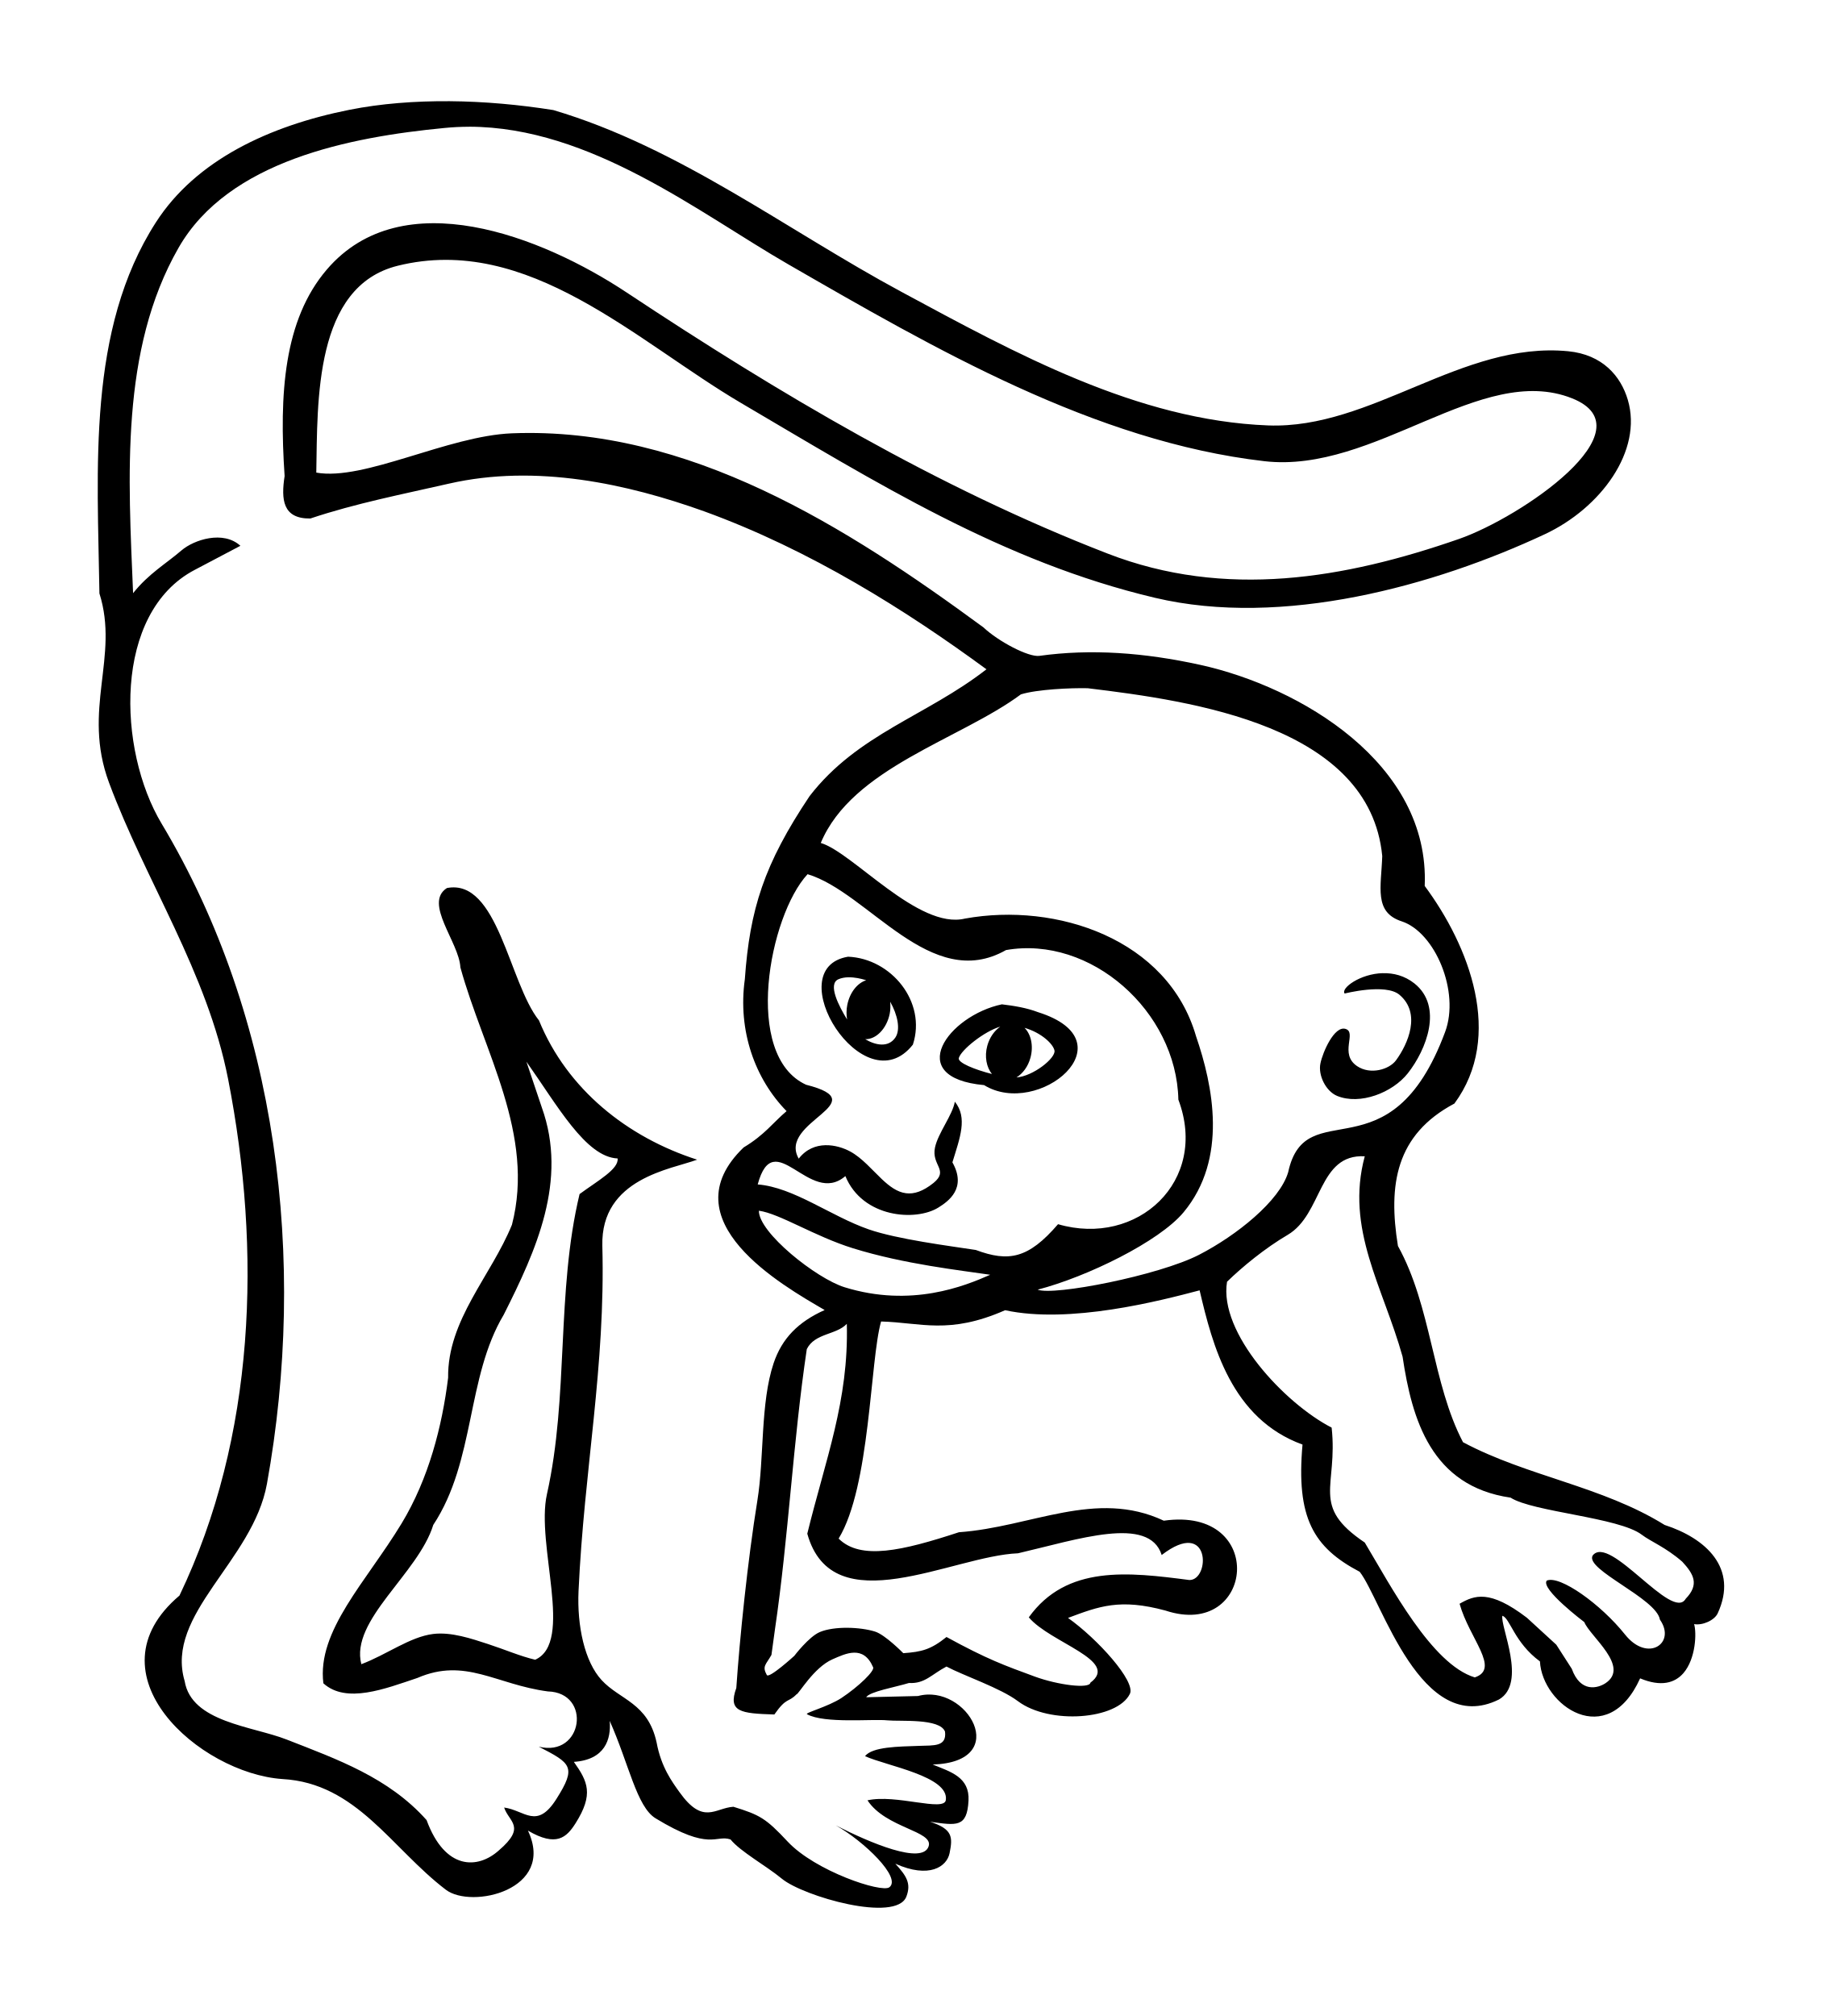
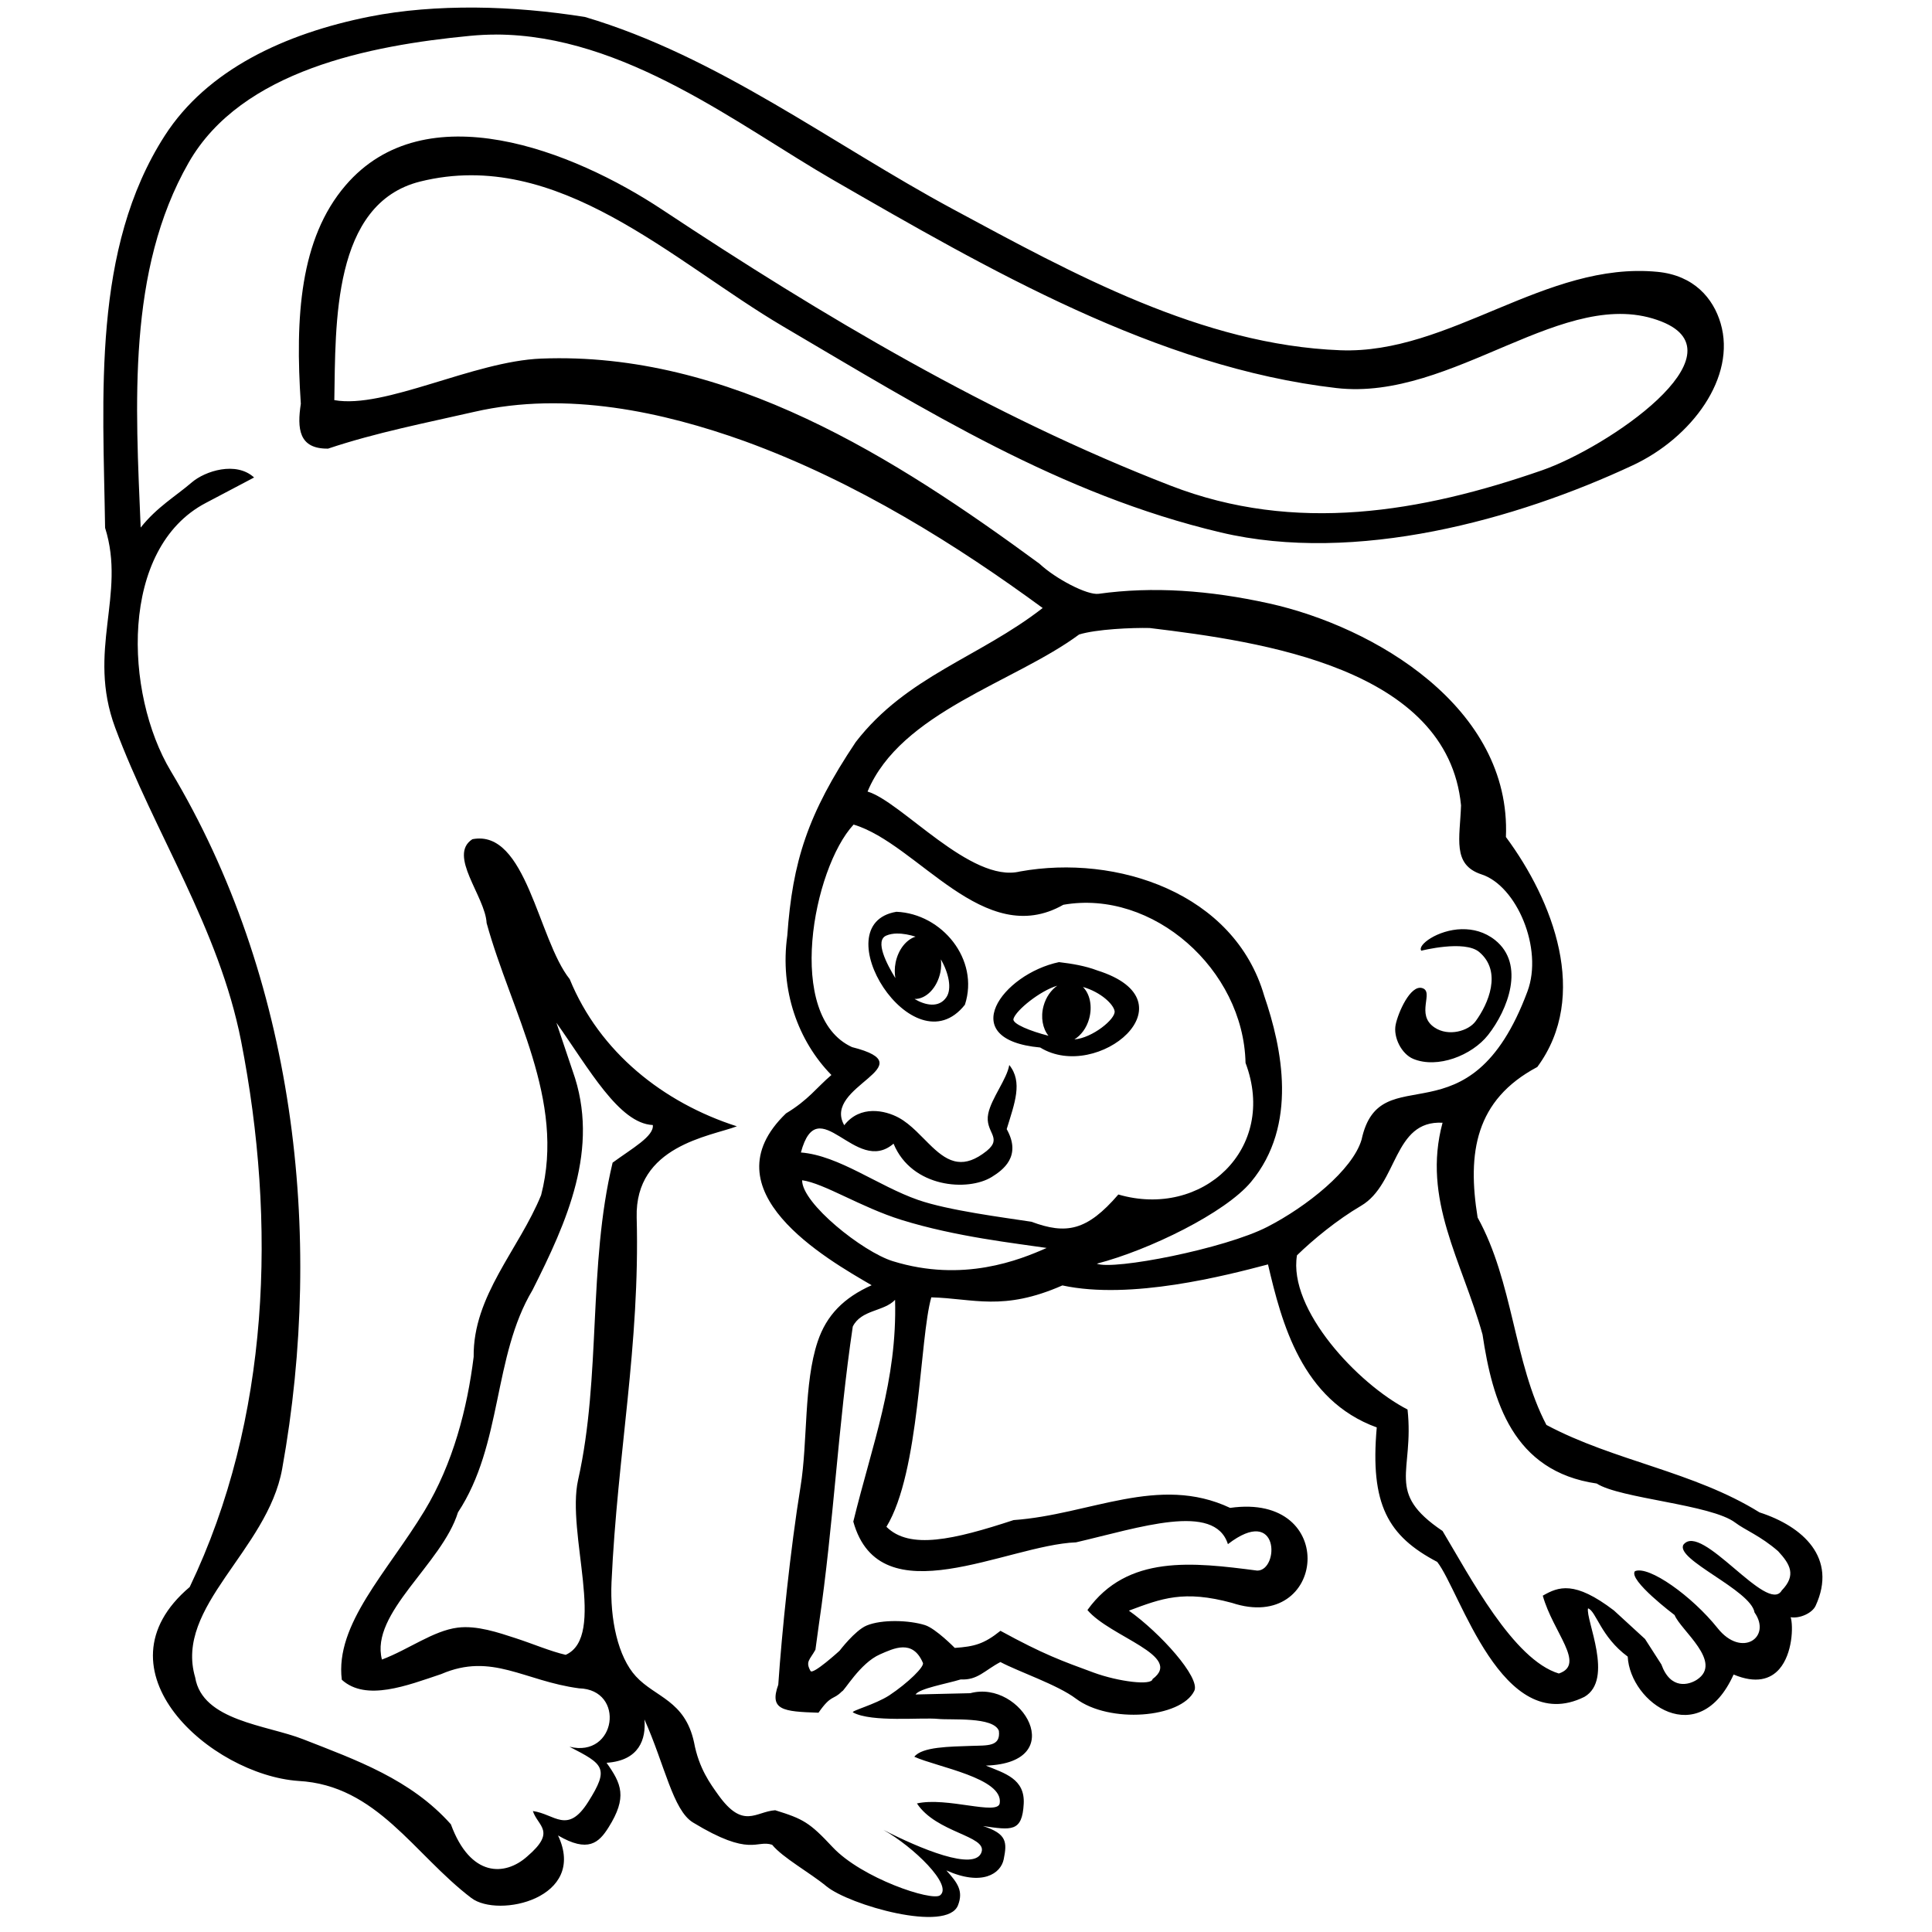
- <svg xmlns="http://www.w3.org/2000/svg" version="1.1" width="29.148mm" height="32.147mm" viewBox="0 0 48 48" id="svg2">
+ <svg xmlns="http://www.w3.org/2000/svg" version="1.1" viewBox="0 0 48 48" id="svg2">
  <defs id="defs4" />
  <path d="M 11.809,0.188 C 10.899,0.182 10.006,0.249 9.177,0.414 7.070,0.834 5.145,1.736 4.095,3.368 2.280,6.188 2.563,9.848 2.611,13.114 c 0.528,1.669 -0.462,3.046 0.251,4.966 0.976,2.622 2.577,4.974 3.128,7.785 0.884,4.513 0.720,9.397 -1.277,13.564 -2.435,2.061 0.529,4.667 2.702,4.818 1.950,0.106 2.866,1.822 4.295,2.908 0.671,0.510 2.890,0.007 2.154,-1.554 0.747,0.437 1.014,0.181 1.251,-0.193 0.480,-0.761 0.322,-1.094 -0.045,-1.612 0.817,-0.054 0.983,-0.594 0.941,-1.077 0.504,1.127 0.708,2.258 1.206,2.560 1.439,0.875 1.568,0.421 1.967,0.554 0.262,0.322 0.939,0.693 1.348,1.031 0.563,0.465 3.002,1.165 3.270,0.470 0.135,-0.353 -0.007,-0.551 -0.290,-0.864 0.891,0.399 1.353,0.079 1.425,-0.277 0.085,-0.422 0.083,-0.633 -0.515,-0.825 0.702,0.098 0.974,0.159 1.012,-0.554 0.033,-0.619 -0.472,-0.757 -0.941,-0.948 2.111,-0.067 0.897,-2.146 -0.386,-1.799 l -1.360,0.032 c 0.091,-0.150 0.772,-0.266 1.122,-0.374 0.421,0.023 0.591,-0.225 0.986,-0.432 0.461,0.244 1.418,0.564 1.876,0.909 0.830,0.624 2.611,0.486 2.941,-0.193 0.158,-0.326 -0.849,-1.443 -1.625,-1.993 0.816,-0.305 1.362,-0.517 2.560,-0.193 2.338,0.774 2.683,-2.748 -0.045,-2.360 -1.779,-0.837 -3.482,0.169 -5.379,0.303 -1.493,0.490 -2.583,0.740 -3.160,0.167 0.834,-1.368 0.821,-4.671 1.115,-5.701 1.050,0.028 1.780,0.353 3.257,-0.296 1.699,0.368 4.062,-0.246 5.108,-0.522 0.338,1.445 0.836,3.372 2.702,4.050 -0.170,1.918 0.280,2.699 1.502,3.341 0.571,0.724 1.608,4.369 3.657,3.353 0.745,-0.433 0.026,-1.921 0.090,-2.199 0.204,0.069 0.312,0.702 0.986,1.199 0.062,1.157 1.767,2.357 2.631,0.445 0.555,0.233 0.915,0.117 1.135,-0.135 0.331,-0.381 0.350,-1.067 0.283,-1.289 0.220,0.039 0.533,-0.098 0.619,-0.283 0.549,-1.191 -0.317,-1.974 -1.393,-2.321 -1.642,-1.020 -3.612,-1.275 -5.295,-2.173 -0.812,-1.550 -0.823,-3.552 -1.709,-5.153 -0.260,-1.606 -0.060,-2.921 1.483,-3.740 1.304,-1.770 0.391,-4.134 -0.780,-5.714 0.137,-3.217 -3.270,-5.226 -5.888,-5.804 -1.480,-0.326 -2.881,-0.426 -4.231,-0.238 -0.283,0.039 -1.073,-0.375 -1.470,-0.748 C 22.236,11.368 18.086,8.727 13.447,8.909 11.757,8.975 9.564,10.166 8.306,9.941 8.340,8.051 8.253,5.054 10.441,4.510 c 3.423,-0.850 6.270,1.986 9.023,3.605 3.541,2.082 6.868,4.168 10.868,5.114 3.347,0.791 7.341,-0.315 10.236,-1.670 1.469,-0.687 2.575,-2.191 2.180,-3.528 C 42.565,7.409 42.084,6.842 41.182,6.754 38.395,6.483 36.022,8.807 33.300,8.702 29.866,8.570 26.667,6.808 23.670,5.193 20.653,3.568 17.838,1.400 14.531,0.421 13.642,0.280 12.719,0.195 11.809,0.188 z m 0.509,0.670 c 3.197,0.004 6.048,2.268 8.378,3.611 3.847,2.217 8.049,4.657 12.506,5.172 2.910,0.336 5.688,-2.602 8.081,-1.651 2.054,0.816 -1.343,3.129 -2.973,3.695 -2.995,1.041 -6.130,1.583 -9.229,0.380 C 24.622,10.339 20.434,7.848 16.459,5.213 14.227,3.733 10.564,2.295 8.584,4.607 7.449,5.932 7.330,7.881 7.474,10.031 c -0.093,0.611 -0.057,1.125 0.677,1.115 1.189,-0.399 2.454,-0.644 3.637,-0.915 2.296,-0.525 4.696,0.007 6.707,0.728 2.803,1.018 5.323,2.616 7.410,4.147 -1.577,1.228 -3.379,1.693 -4.643,3.328 -1.201,1.794 -1.572,2.977 -1.702,4.811 -0.190,1.357 0.270,2.620 1.096,3.463 -0.371,0.316 -0.570,0.618 -1.128,0.954 -1.991,1.917 1.015,3.621 2.128,4.269 -0.691,0.310 -1.121,0.742 -1.341,1.399 -0.349,1.044 -0.244,2.486 -0.425,3.599 -0.256,1.575 -0.467,3.644 -0.554,4.927 -0.227,0.630 0.114,0.668 0.999,0.696 0.324,-0.464 0.360,-0.303 0.580,-0.528 0.057,0 0.450,-0.704 0.948,-0.922 0.346,-0.151 0.810,-0.381 1.064,0.206 0.059,0.088 -0.372,0.507 -0.832,0.812 -0.356,0.231 -0.968,0.389 -0.902,0.425 0.460,0.252 1.715,0.119 2.115,0.161 0.326,0.033 1.373,-0.061 1.509,0.296 0.047,0.398 -0.286,0.360 -0.683,0.374 -0.542,0.019 -1.224,0.022 -1.418,0.270 0.566,0.257 2.214,0.529 2.122,1.154 -0.046,0.315 -1.312,-0.163 -2.057,0.006 0.483,0.733 1.736,0.801 1.606,1.206 -0.160,0.496 -1.545,-0.092 -2.438,-0.548 0.744,0.418 1.735,1.376 1.406,1.625 -0.203,0.154 -1.944,-0.423 -2.670,-1.199 -0.574,-0.614 -0.728,-0.699 -1.425,-0.915 -0.485,0.031 -0.793,0.491 -1.418,-0.386 -0.190,-0.267 -0.479,-0.652 -0.599,-1.302 -0.226,-1.043 -0.963,-1.115 -1.444,-1.638 -0.446,-0.484 -0.648,-1.420 -0.606,-2.341 0.147,-3.196 0.709,-5.879 0.625,-9.062 -0.046,-1.780 1.823,-2.012 2.489,-2.263 -1.830,-0.588 -3.411,-1.843 -4.153,-3.657 -0.789,-0.989 -1.078,-3.737 -2.418,-3.476 -0.618,0.398 0.320,1.421 0.354,2.083 0.611,2.215 1.967,4.392 1.354,6.759 -0.547,1.345 -1.696,2.499 -1.676,4.018 -0.157,1.271 -0.509,2.650 -1.225,3.831 -0.924,1.523 -2.223,2.813 -2.051,4.192 0.602,0.546 1.625,0.142 2.470,-0.141 1.261,-0.544 2.059,0.173 3.424,0.354 1.161,0.030 0.928,1.740 -0.238,1.451 0.850,0.438 0.999,0.527 0.464,1.373 -0.516,0.815 -0.830,0.298 -1.373,0.225 0.122,0.379 0.594,0.499 -0.141,1.128 -0.548,0.491 -1.409,0.527 -1.896,-0.799 C 10.204,44.205 8.854,43.729 7.526,43.209 6.623,42.856 5.028,42.757 4.849,41.674 4.329,39.914 6.643,38.524 7.010,36.495 8.069,30.628 7.306,24.268 4.243,19.157 3.085,17.225 2.964,13.620 5.114,12.495 L 6.313,11.863 C 5.865,11.453 5.096,11.701 4.765,11.985 4.362,12.332 3.904,12.593 3.495,13.107 3.369,10.066 3.151,6.725 4.688,4.039 6.000,1.746 9.197,1.129 11.673,0.891 11.889,0.870 12.105,0.859 12.318,0.859 z M 28.572,15.604 c 2.761,0.334 7.395,0.989 7.727,4.405 -0.027,0.818 -0.226,1.475 0.509,1.715 0.874,0.284 1.538,1.844 1.141,2.908 -1.444,3.878 -3.660,1.551 -4.121,3.682 -0.222,0.753 -1.359,1.662 -2.341,2.167 -1.060,0.545 -3.824,1.083 -4.237,0.915 1.303,-0.338 3.193,-1.264 3.831,-2.031 1.172,-1.409 0.773,-3.327 0.328,-4.624 -0.739,-2.554 -3.662,-3.525 -6.069,-3.089 -1.220,0.297 -2.945,-1.737 -3.786,-1.986 0.826,-1.976 3.653,-2.714 5.256,-3.902 0.427,-0.132 1.315,-0.172 1.760,-0.161 z m -7.365,4.882 c 1.600,0.479 3.237,3.117 5.211,1.993 2.222,-0.391 4.477,1.606 4.527,3.928 0.806,2.138 -1.078,3.878 -3.160,3.270 -0.780,0.907 -1.297,0.998 -2.160,0.677 -0.692,-0.106 -2.064,-0.281 -2.812,-0.541 -0.998,-0.347 -1.969,-1.105 -2.915,-1.180 0.429,-1.590 1.359,0.594 2.302,-0.219 0.453,1.099 1.851,1.196 2.444,0.825 0.264,-0.165 0.749,-0.506 0.367,-1.186 0.198,-0.649 0.405,-1.169 0.064,-1.593 -0.059,0.351 -0.442,0.823 -0.522,1.206 -0.097,0.468 0.374,0.590 -0.038,0.928 -0.282,0.225 -0.512,0.297 -0.722,0.270 -0.234,-0.029 -0.436,-0.183 -0.632,-0.367 -0.263,-0.249 -0.521,-0.559 -0.832,-0.728 -0.336,-0.183 -0.958,-0.322 -1.354,0.187 -0.561,-0.979 2.064,-1.468 0.193,-1.941 -1.670,-0.765 -0.970,-4.438 0.038,-5.527 z m 1.064,2.167 c -1.844,0.309 0.417,3.938 1.702,2.309 0.366,-1.123 -0.569,-2.262 -1.702,-2.309 z m 14.047,0.432 c -0.600,0.013 -1.115,0.399 -1.006,0.535 0,0 1.072,-0.275 1.438,0.032 0.578,0.486 0.226,1.292 -0.090,1.722 -0.179,0.243 -0.673,0.386 -1.019,0.154 -0.485,-0.324 0.004,-0.890 -0.309,-0.980 -0.293,-0.084 -0.596,0.610 -0.657,0.909 -0.064,0.312 0.144,0.729 0.438,0.851 0.600,0.248 1.454,-0.083 1.857,-0.593 0.489,-0.620 0.934,-1.753 0.174,-2.360 C 36.884,23.149 36.591,23.079 36.318,23.086 z m -14.035,0.109 c 0.155,-0.003 0.323,0.032 0.464,0.077 -0.229,0.072 -0.429,0.316 -0.496,0.644 -0.027,0.134 -0.026,0.267 -0.006,0.386 -0.211,-0.343 -0.520,-0.932 -0.225,-1.057 0.077,-0.033 0.167,-0.049 0.264,-0.051 z m 1.096,0.645 c 0.191,0.338 0.275,0.725 0.135,0.935 -0.185,0.276 -0.527,0.204 -0.793,0.045 0.284,0.008 0.564,-0.273 0.644,-0.670 0.021,-0.105 0.021,-0.212 0.012,-0.309 z m 2.934,0.064 c -1.413,0.297 -2.602,1.926 -0.470,2.122 1.427,0.879 3.856,-1.147 1.418,-1.915 -0.302,-0.115 -0.630,-0.168 -0.948,-0.206 z m -0.045,0.586 c -0.152,0.105 -0.281,0.283 -0.341,0.503 -0.078,0.284 -0.020,0.566 0.122,0.741 -0.442,-0.112 -0.906,-0.296 -0.870,-0.419 0.062,-0.216 0.665,-0.701 1.090,-0.825 z m 0.638,0.032 c 0.447,0.129 0.757,0.430 0.786,0.599 0.033,0.195 -0.560,0.673 -0.999,0.703 0.165,-0.101 0.303,-0.282 0.367,-0.515 0.085,-0.309 0.017,-0.617 -0.154,-0.786 z m -13.086,0.883 c 0.815,1.150 1.560,2.510 2.399,2.547 0.034,0.279 -0.517,0.581 -0.999,0.935 -0.618,2.574 -0.279,5.301 -0.857,7.881 -0.298,1.330 0.719,3.891 -0.309,4.347 -0.390,-0.091 -0.802,-0.270 -1.238,-0.412 -0.435,-0.142 -0.969,-0.324 -1.444,-0.264 -0.611,0.077 -1.217,0.543 -1.883,0.793 -0.300,-1.154 1.495,-2.377 1.889,-3.657 1.110,-1.682 0.865,-3.871 1.851,-5.521 0.850,-1.688 1.688,-3.521 0.999,-5.443 -0.135,-0.403 -0.271,-0.802 -0.406,-1.206 z m 22.020,2.489 c -0.516,1.910 0.482,3.430 0.993,5.263 0.247,1.651 0.751,3.400 2.837,3.702 0.579,0.375 2.846,0.517 3.444,0.973 0.233,0.178 0.626,0.327 1.064,0.709 0.299,0.324 0.455,0.596 0.090,0.973 -0.355,0.614 -1.997,-1.712 -2.444,-1.135 -0.208,0.370 1.674,1.123 1.767,1.683 0.434,0.619 -0.321,1.138 -0.915,0.393 -0.640,-0.802 -1.714,-1.566 -2.057,-1.418 -0.171,0.219 0.986,1.090 0.986,1.090 0.150,0.377 1.215,1.172 0.554,1.606 -0.194,0.127 -0.652,0.261 -0.883,-0.380 l -0.406,-0.632 -0.773,-0.709 c -0.979,-0.747 -1.376,-0.591 -1.767,-0.367 0.256,0.919 1.078,1.705 0.399,1.934 -1.132,-0.342 -2.208,-2.406 -2.889,-3.541 -1.438,-0.970 -0.699,-1.447 -0.870,-3.018 -1.234,-0.635 -2.969,-2.486 -2.747,-3.831 0.397,-0.387 0.995,-0.880 1.593,-1.231 0.923,-0.543 0.792,-2.130 2.025,-2.063 z M 19.929,29.323 c 0.547,0.076 1.455,0.670 2.470,0.986 1.343,0.418 2.837,0.581 3.605,0.696 -0.671,0.297 -2.076,0.869 -3.824,0.328 -0.744,-0.230 -2.264,-1.440 -2.251,-2.012 z m 2.309,2.973 c 0.053,2.015 -0.562,3.563 -1.038,5.508 0.663,2.384 3.811,0.582 5.534,0.515 1.571,-0.364 3.443,-1.003 3.773,0.045 1.291,-0.995 1.278,0.662 0.728,0.657 -1.600,-0.208 -3.226,-0.403 -4.218,0.980 0.568,0.672 2.399,1.136 1.618,1.715 -0.020,0.168 -0.850,0.064 -1.464,-0.161 -0.793,-0.292 -1.236,-0.448 -2.315,-1.038 -0.410,0.329 -0.649,0.391 -1.135,0.425 0,0 -0.472,-0.482 -0.741,-0.567 -0.392,-0.123 -1.072,-0.147 -1.451,0.012 -0.288,0.122 -0.670,0.625 -0.670,0.625 0,0 -0.664,0.606 -0.722,0.503 -0.131,-0.235 -0.019,-0.274 0.122,-0.528 l 0.090,-0.657 c 0.360,-2.444 0.475,-4.939 0.838,-7.372 0.210,-0.424 0.773,-0.369 1.051,-0.664 z" />
</svg>
